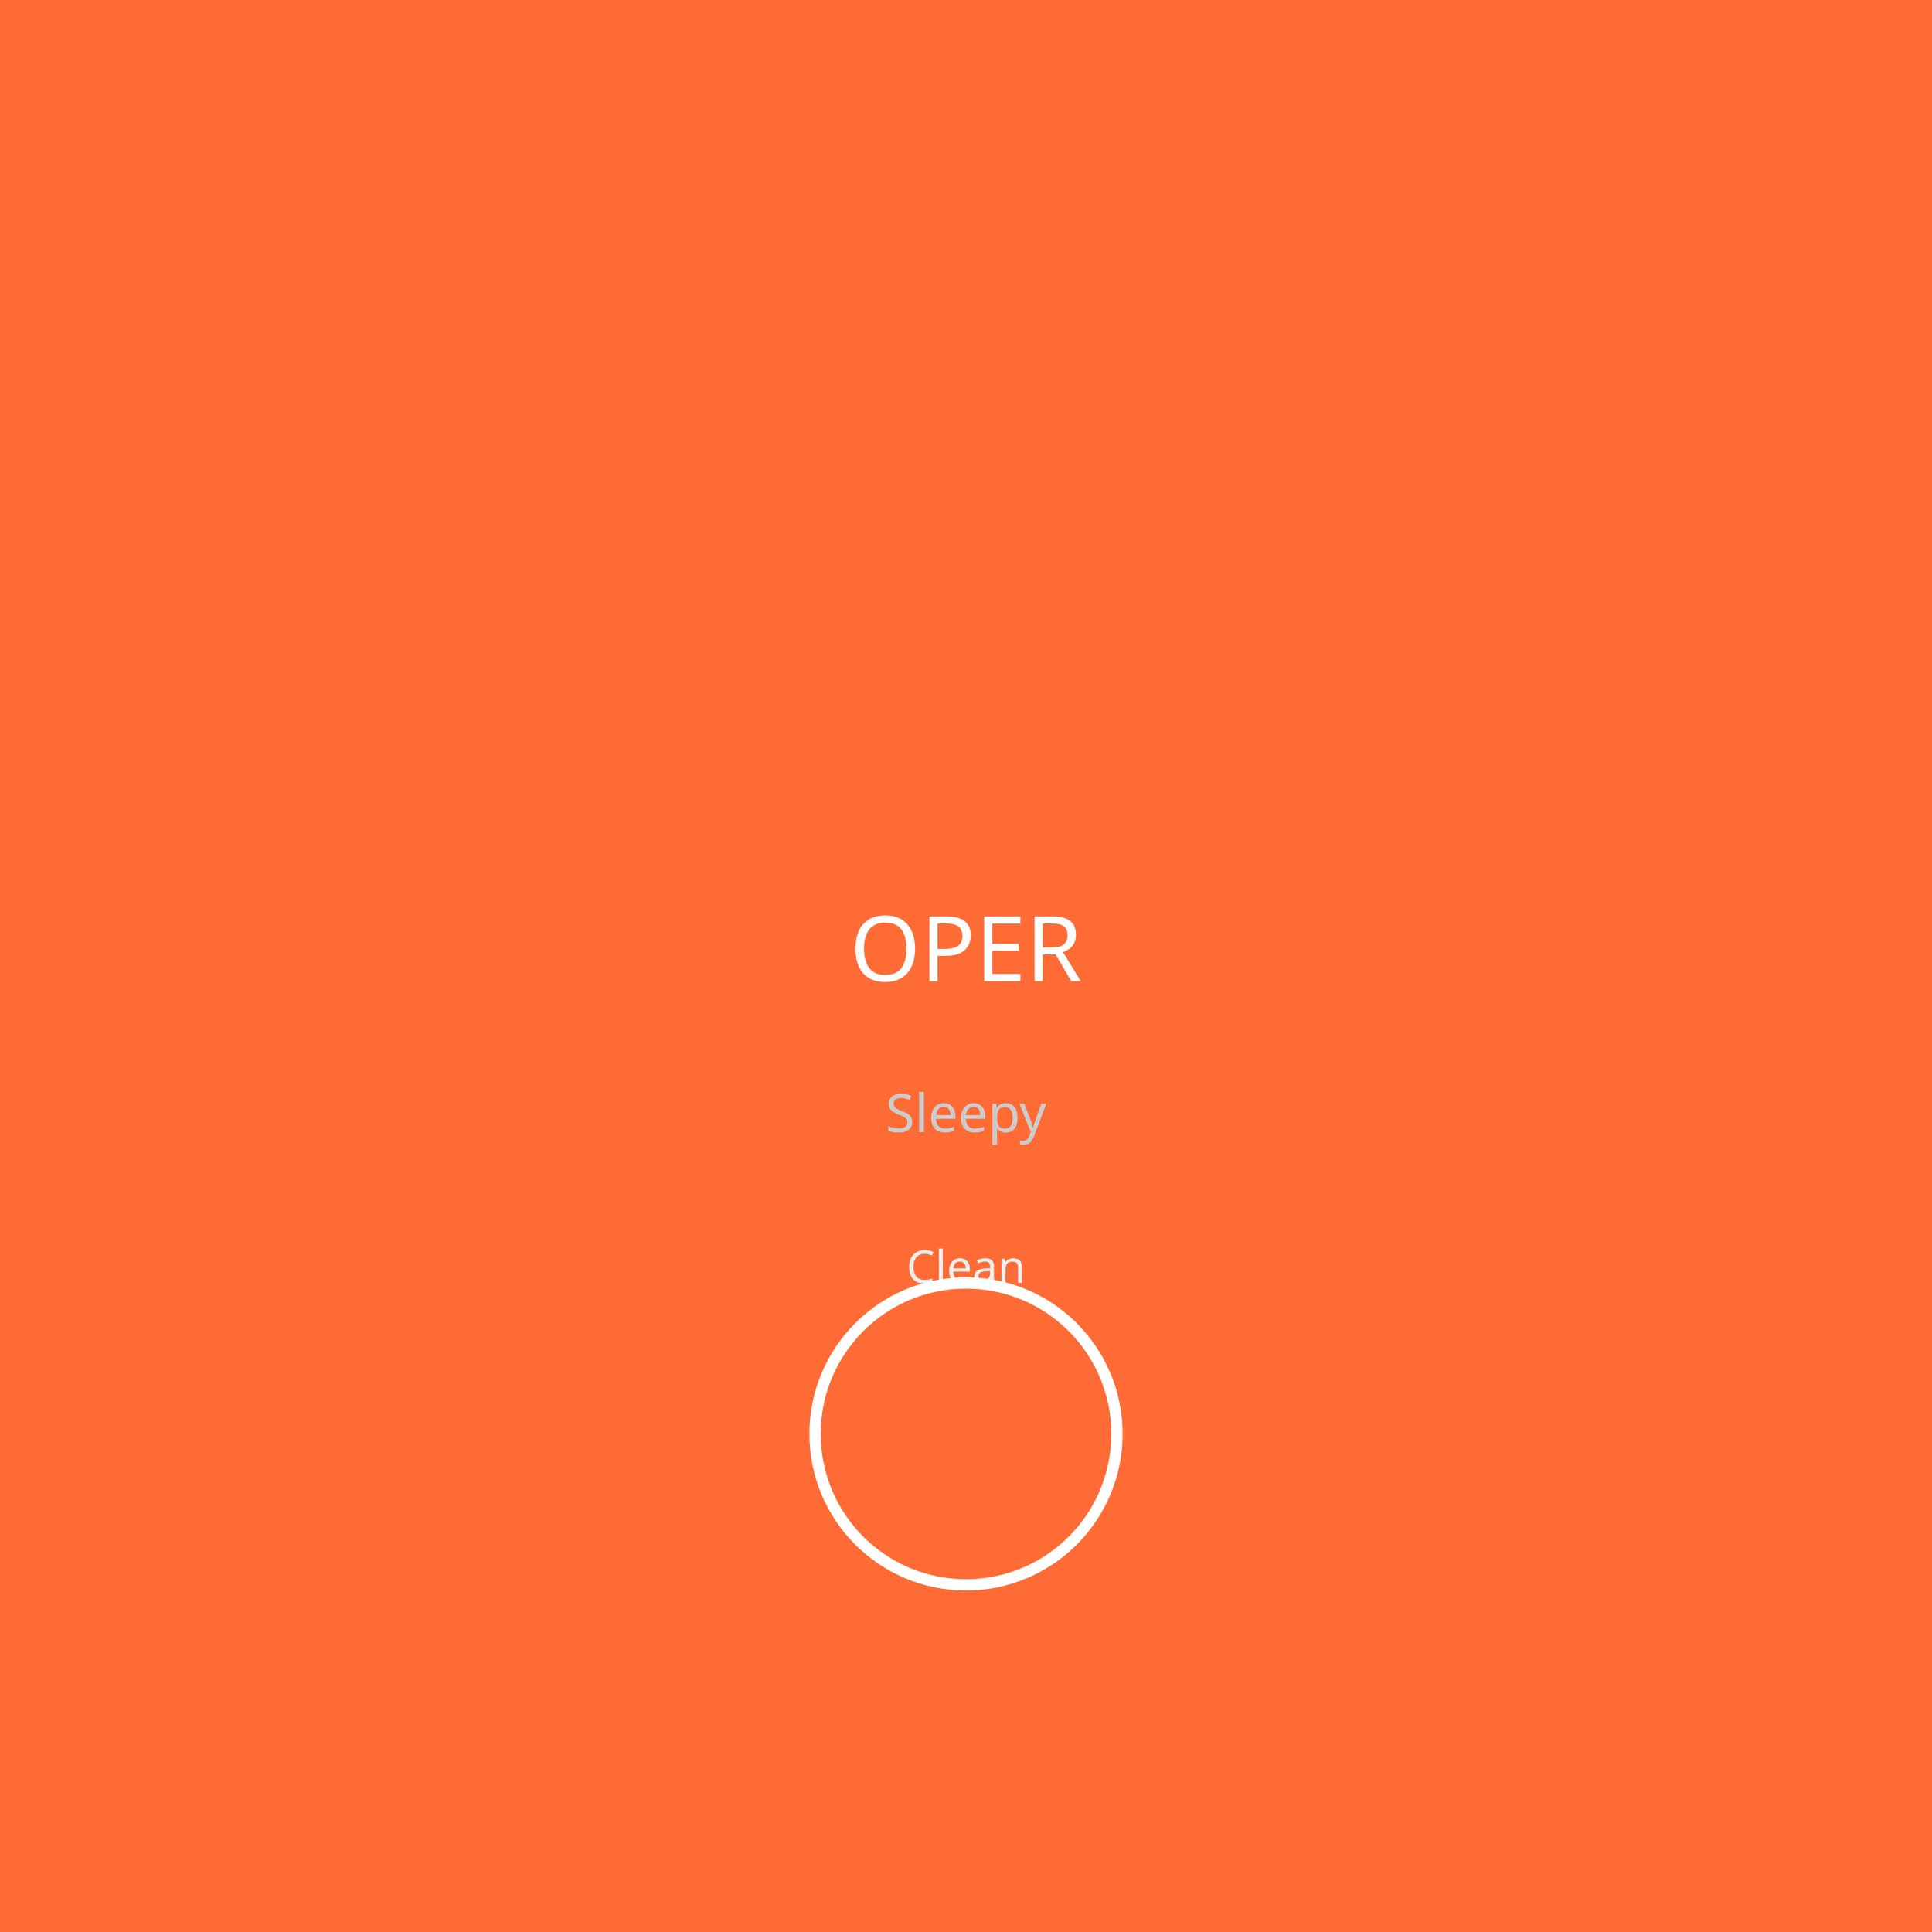
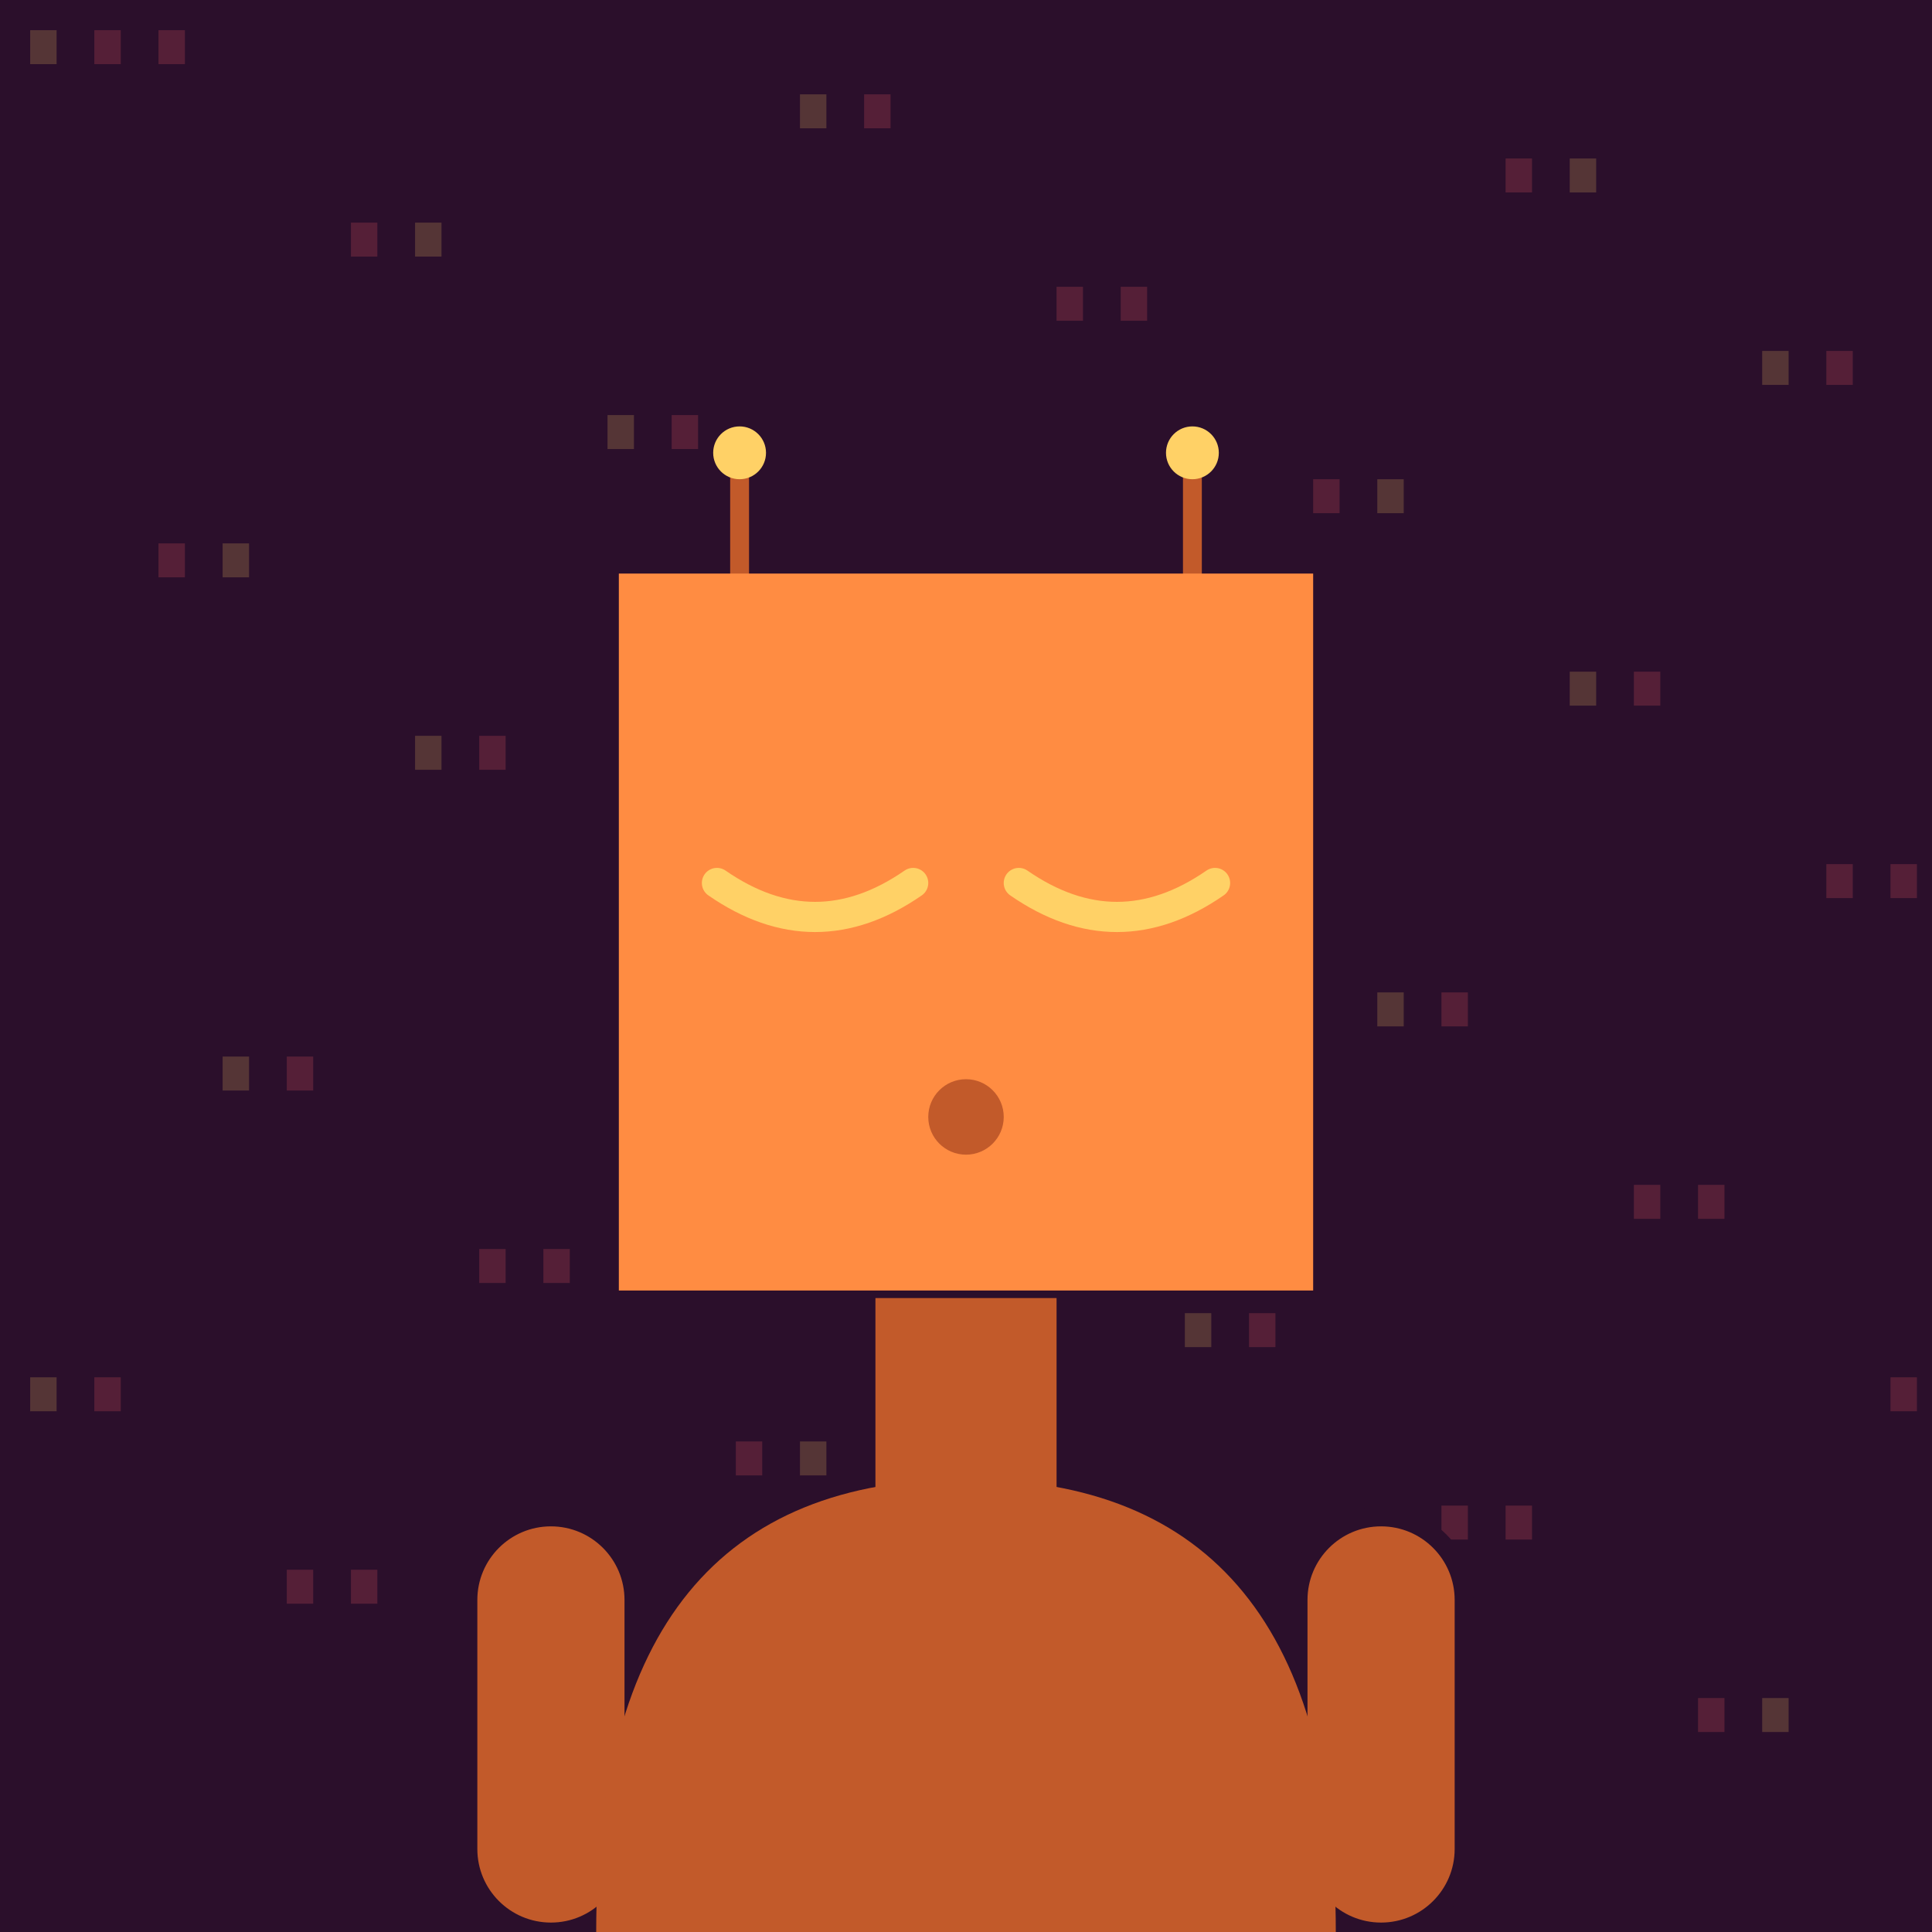
- <svg xmlns="http://www.w3.org/2000/svg" width="512" height="512" viewBox="0 0 512 512">
-   <rect width="512" height="512" fill="#FF6B35" />
-   <text x="256" y="260" font-family="sans-serif" font-size="24" text-anchor="middle" fill="white">OPER</text>
-   <text x="256" y="300" font-family="sans-serif" font-size="14" text-anchor="middle" fill="#ccc">Sleepy</text>
-   <text x="256" y="340" font-family="sans-serif" font-size="12" text-anchor="middle" fill="#eee">Clean</text>
-   <circle cx="256" cy="380" r="40" fill="none" stroke="white" stroke-width="3" />
-   <circle cx="256" cy="380" r="32" fill="none" stroke="#FF6B35" stroke-width="2" />
+ <svg xmlns="http://www.w3.org/2000/svg" width="512" height="512" viewBox="0 0 512 512" role="img" aria-label="Operator agent avatar">
+   <rect x="0" y="0" width="512" height="512" fill="#2b0f2b" />
+   <rect x="8" y="8" width="7" height="9" fill="#ffd166" fill-opacity="0.2" />
+   <rect x="501" y="365" width="7" height="9" fill="#ff5f6d" fill-opacity="0.2" />
+   <rect x="484" y="229" width="7" height="9" fill="#ff5f6d" fill-opacity="0.2" />
+   <rect x="467" y="93" width="7" height="9" fill="#ffd166" fill-opacity="0.2" />
+   <rect x="450" y="450" width="7" height="9" fill="#ff5f6d" fill-opacity="0.2" />
+   <rect x="433" y="314" width="7" height="9" fill="#ff5f6d" fill-opacity="0.2" />
+   <rect x="416" y="178" width="7" height="9" fill="#ffd166" fill-opacity="0.2" />
+   <rect x="399" y="42" width="7" height="9" fill="#ff5f6d" fill-opacity="0.2" />
+   <rect x="382" y="399" width="7" height="9" fill="#ff5f6d" fill-opacity="0.2" />
+   <rect x="365" y="263" width="7" height="9" fill="#ffd166" fill-opacity="0.2" />
+   <rect x="348" y="127" width="7" height="9" fill="#ff5f6d" fill-opacity="0.2" />
+   <rect x="331" y="484" width="7" height="9" fill="#ff5f6d" fill-opacity="0.2" />
+   <rect x="314" y="348" width="7" height="9" fill="#ffd166" fill-opacity="0.2" />
+   <rect x="297" y="212" width="7" height="9" fill="#ff5f6d" fill-opacity="0.2" />
+   <rect x="280" y="76" width="7" height="9" fill="#ff5f6d" fill-opacity="0.2" />
+   <rect x="263" y="433" width="7" height="9" fill="#ffd166" fill-opacity="0.2" />
+   <rect x="246" y="297" width="7" height="9" fill="#ff5f6d" fill-opacity="0.2" />
+   <rect x="229" y="161" width="7" height="9" fill="#ff5f6d" fill-opacity="0.2" />
+   <rect x="212" y="25" width="7" height="9" fill="#ffd166" fill-opacity="0.2" />
+   <rect x="195" y="382" width="7" height="9" fill="#ff5f6d" fill-opacity="0.2" />
+   <rect x="178" y="246" width="7" height="9" fill="#ff5f6d" fill-opacity="0.2" />
+   <rect x="161" y="110" width="7" height="9" fill="#ffd166" fill-opacity="0.2" />
+   <rect x="144" y="467" width="7" height="9" fill="#ff5f6d" fill-opacity="0.2" />
+   <rect x="127" y="331" width="7" height="9" fill="#ff5f6d" fill-opacity="0.2" />
+   <rect x="110" y="195" width="7" height="9" fill="#ffd166" fill-opacity="0.2" />
+   <rect x="93" y="59" width="7" height="9" fill="#ff5f6d" fill-opacity="0.2" />
+   <rect x="76" y="416" width="7" height="9" fill="#ff5f6d" fill-opacity="0.2" />
+   <rect x="59" y="280" width="7" height="9" fill="#ffd166" fill-opacity="0.2" />
+   <rect x="42" y="144" width="7" height="9" fill="#ff5f6d" fill-opacity="0.2" />
+   <rect x="25" y="8" width="7" height="9" fill="#ff5f6d" fill-opacity="0.2" />
+   <rect x="8" y="365" width="7" height="9" fill="#ffd166" fill-opacity="0.2" />
+   <rect x="501" y="229" width="7" height="9" fill="#ff5f6d" fill-opacity="0.2" />
+   <rect x="484" y="93" width="7" height="9" fill="#ff5f6d" fill-opacity="0.2" />
+   <rect x="467" y="450" width="7" height="9" fill="#ffd166" fill-opacity="0.2" />
+   <rect x="450" y="314" width="7" height="9" fill="#ff5f6d" fill-opacity="0.2" />
+   <rect x="433" y="178" width="7" height="9" fill="#ff5f6d" fill-opacity="0.2" />
+   <rect x="416" y="42" width="7" height="9" fill="#ffd166" fill-opacity="0.2" />
+   <rect x="399" y="399" width="7" height="9" fill="#ff5f6d" fill-opacity="0.2" />
+   <rect x="382" y="263" width="7" height="9" fill="#ff5f6d" fill-opacity="0.2" />
+   <rect x="365" y="127" width="7" height="9" fill="#ffd166" fill-opacity="0.2" />
+   <rect x="348" y="484" width="7" height="9" fill="#ff5f6d" fill-opacity="0.2" />
+   <rect x="331" y="348" width="7" height="9" fill="#ff5f6d" fill-opacity="0.2" />
+   <rect x="314" y="212" width="7" height="9" fill="#ffd166" fill-opacity="0.2" />
+   <rect x="297" y="76" width="7" height="9" fill="#ff5f6d" fill-opacity="0.2" />
+   <rect x="280" y="433" width="7" height="9" fill="#ff5f6d" fill-opacity="0.2" />
+   <rect x="263" y="297" width="7" height="9" fill="#ffd166" fill-opacity="0.2" />
+   <rect x="246" y="161" width="7" height="9" fill="#ff5f6d" fill-opacity="0.2" />
+   <rect x="229" y="25" width="7" height="9" fill="#ff5f6d" fill-opacity="0.2" />
+   <rect x="212" y="382" width="7" height="9" fill="#ffd166" fill-opacity="0.2" />
+   <rect x="195" y="246" width="7" height="9" fill="#ff5f6d" fill-opacity="0.2" />
+   <rect x="178" y="110" width="7" height="9" fill="#ff5f6d" fill-opacity="0.2" />
+   <rect x="161" y="467" width="7" height="9" fill="#ffd166" fill-opacity="0.2" />
+   <rect x="144" y="331" width="7" height="9" fill="#ff5f6d" fill-opacity="0.2" />
+   <rect x="127" y="195" width="7" height="9" fill="#ff5f6d" fill-opacity="0.2" />
+   <rect x="110" y="59" width="7" height="9" fill="#ffd166" fill-opacity="0.2" />
+   <rect x="93" y="416" width="7" height="9" fill="#ff5f6d" fill-opacity="0.2" />
+   <rect x="76" y="280" width="7" height="9" fill="#ff5f6d" fill-opacity="0.2" />
+   <rect x="59" y="144" width="7" height="9" fill="#ffd166" fill-opacity="0.2" />
+   <rect x="42" y="8" width="7" height="9" fill="#ff5f6d" fill-opacity="0.2" />
+   <rect x="25" y="365" width="7" height="9" fill="#ff5f6d" fill-opacity="0.2" />
+   <rect x="124" y="402" width="44" height="110" fill="#c25a2a" rx="22" stroke="#2b0f2b" stroke-width="5" />
+   <rect x="344" y="402" width="44" height="110" fill="#c25a2a" rx="22" stroke="#2b0f2b" stroke-width="5" />
+   <path d="M158 512 Q158 392 256 392 Q354 392 354 512 Z" fill="#c25a2a" />
+   <rect x="232" y="344" width="48" height="56" fill="#c25a2a" />
+   <line x1="196" y1="152" x2="196" y2="126" stroke="#c25a2a" stroke-width="5" stroke-opacity="1" stroke-linecap="round" />
+   <line x1="316" y1="152" x2="316" y2="126" stroke="#c25a2a" stroke-width="5" stroke-opacity="1" stroke-linecap="round" />
+   <circle cx="196" cy="120" r="7" fill="#ffd166" />
+   <circle cx="316" cy="120" r="7" fill="#ffd166" />
+   <path d="M164 152 H348 V342 H164 Z" fill="#ff8c42" />
+   <path d="M190 234 Q216 252 242 234" fill="none" stroke="#ffd166" stroke-width="8" stroke-opacity="1" stroke-linecap="round" />
+   <path d="M270 234 Q296 252 322 234" fill="none" stroke="#ffd166" stroke-width="8" stroke-opacity="1" stroke-linecap="round" />
+   <circle cx="256" cy="296" r="10" fill="#c25a2a" />
</svg>
